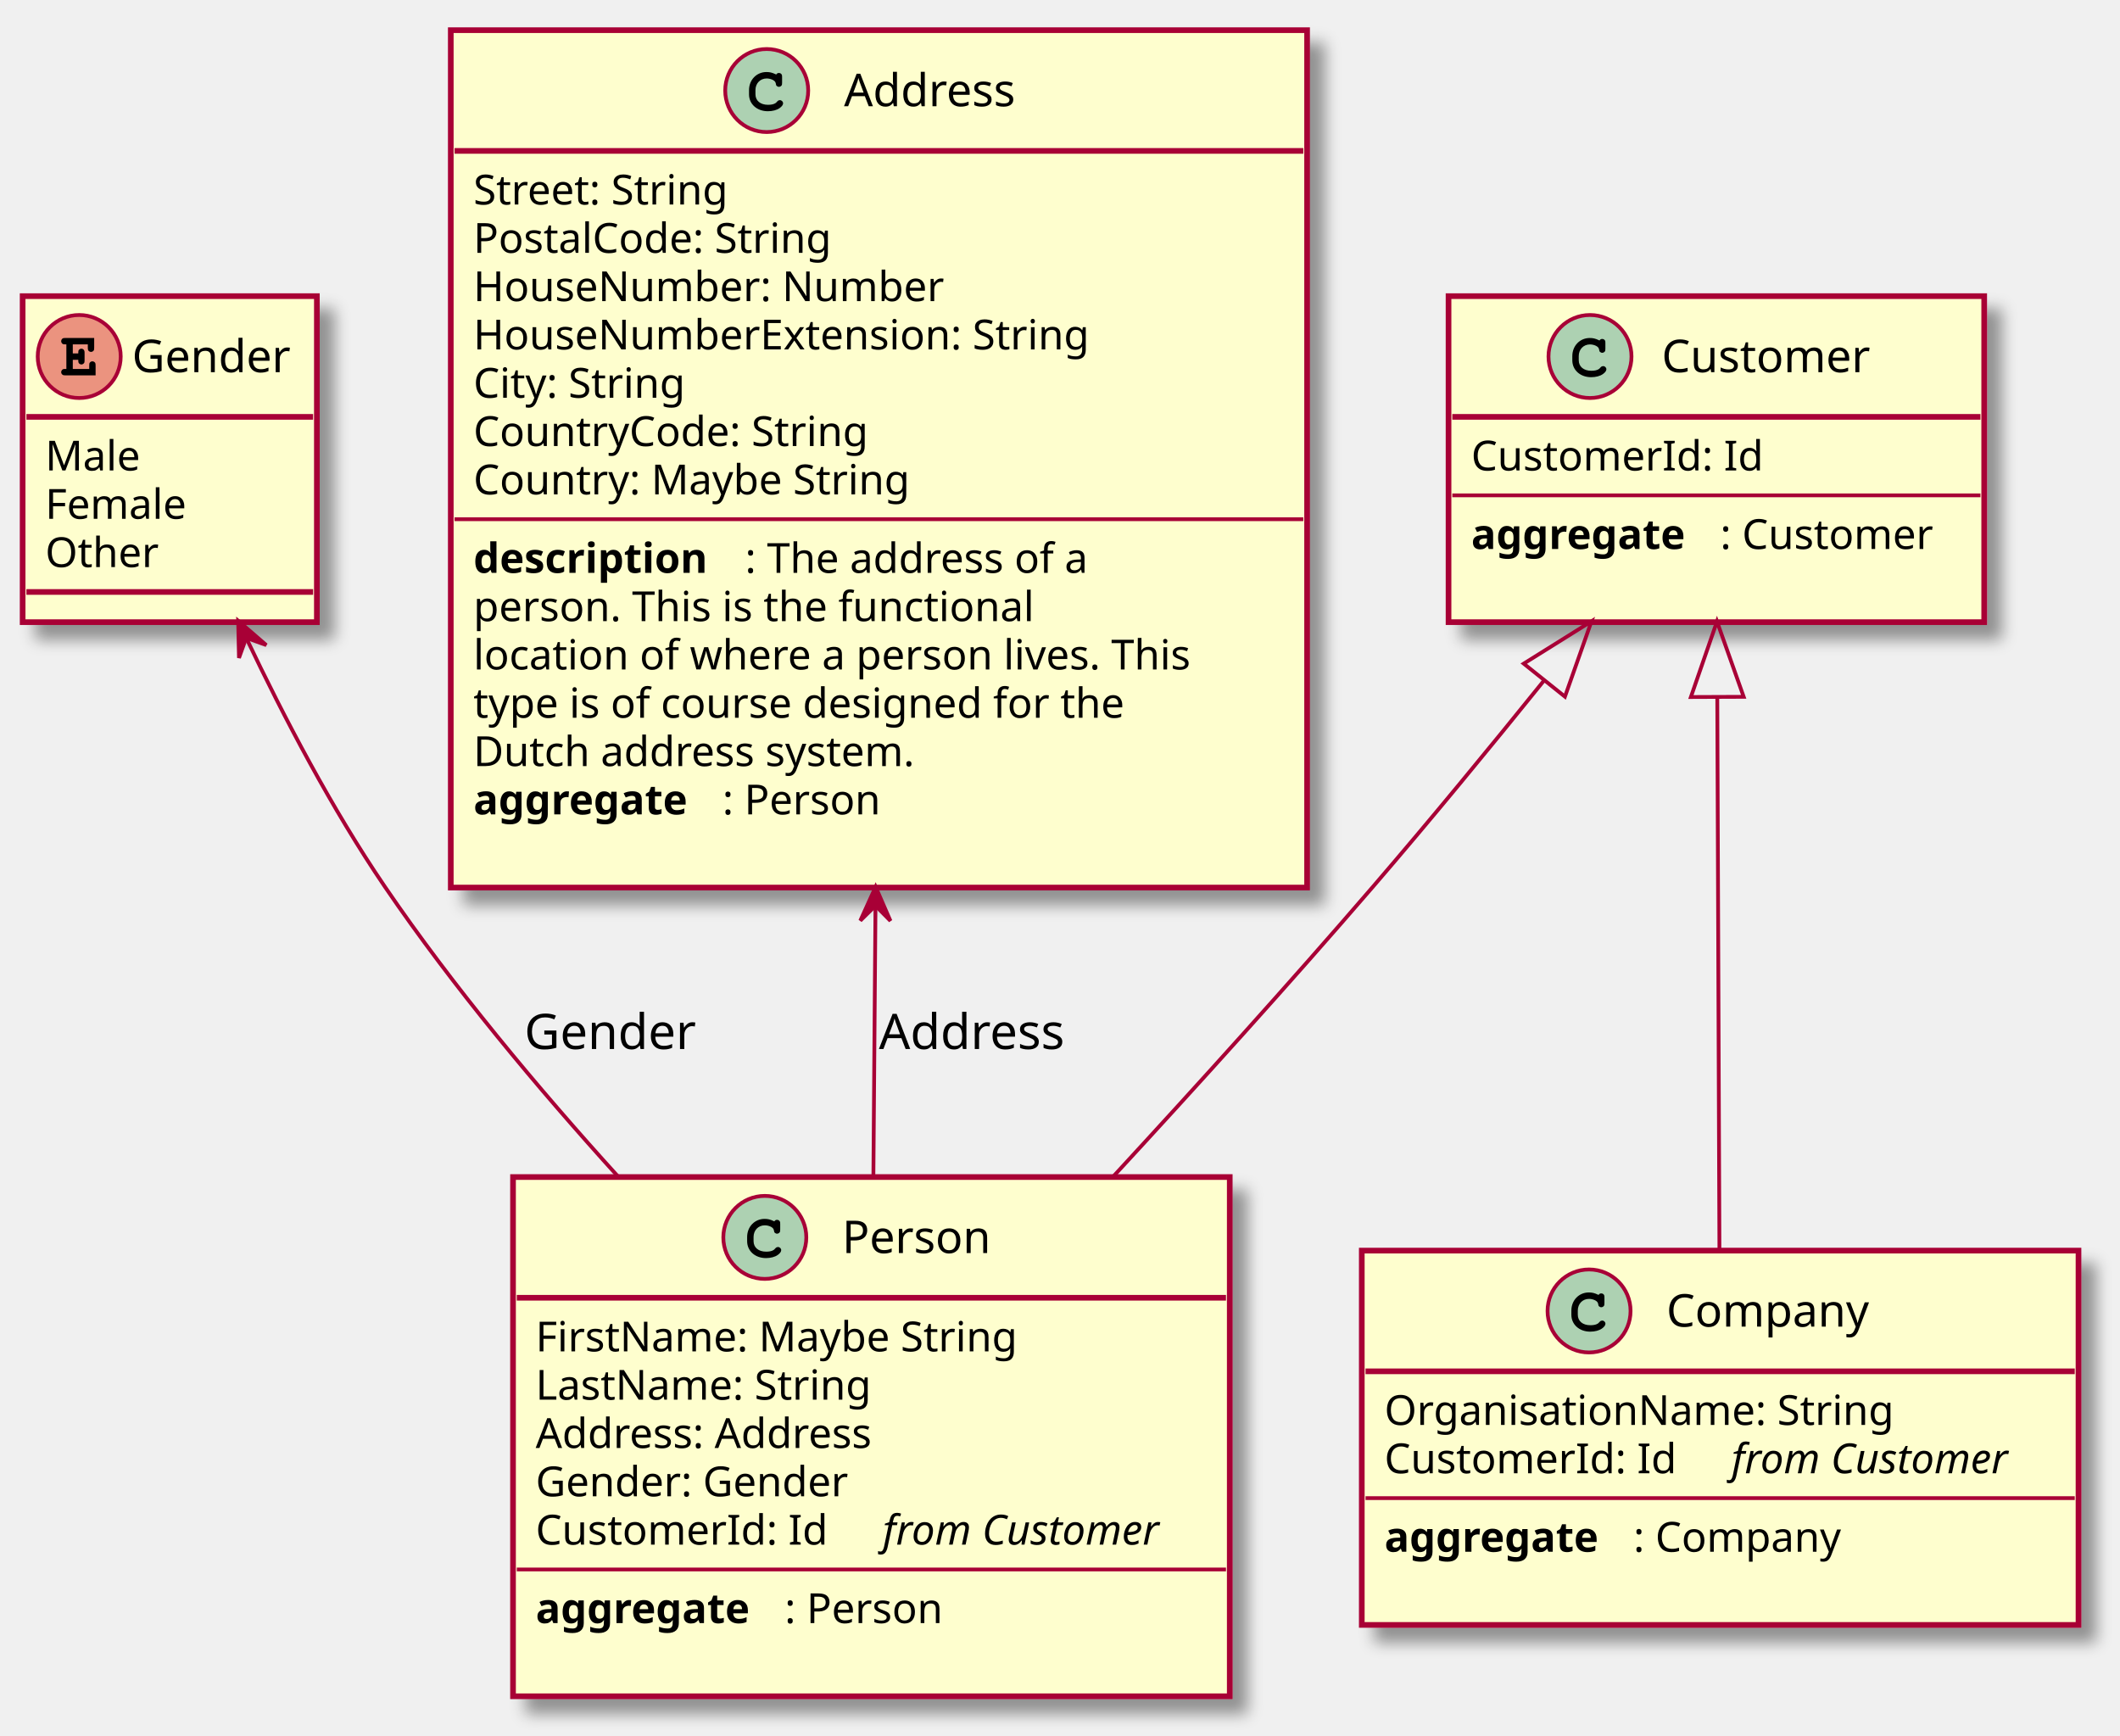
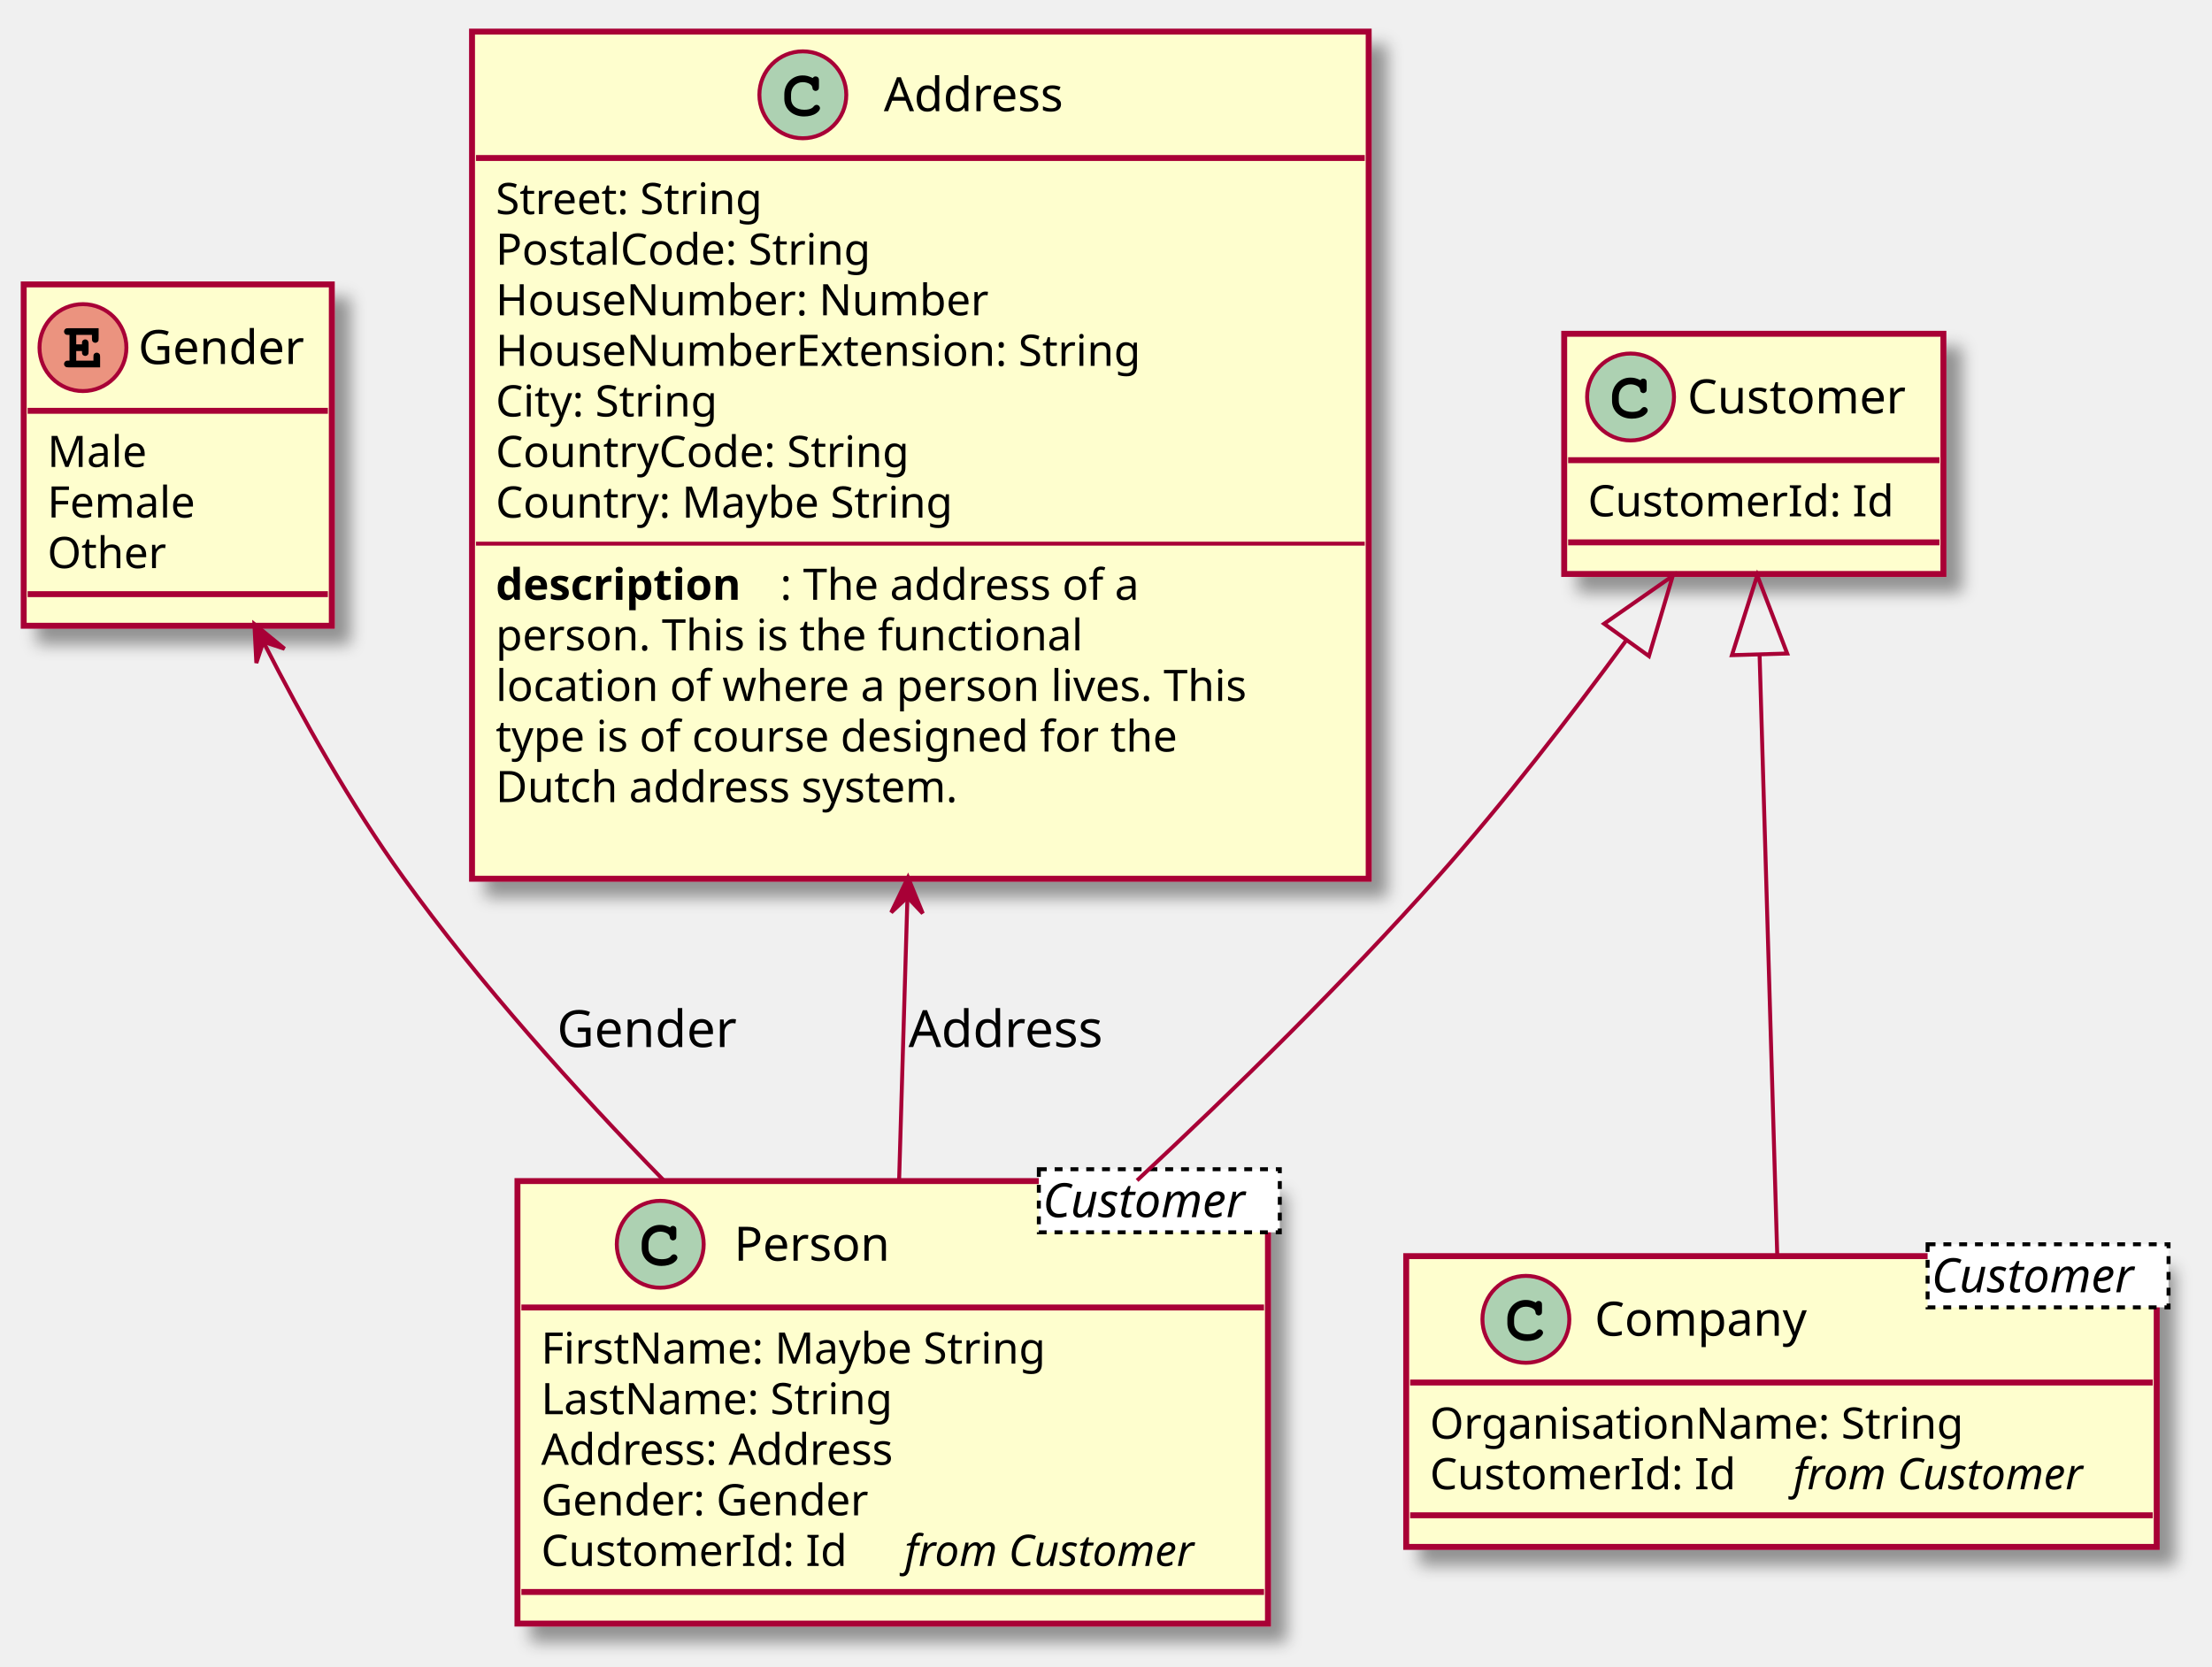
- <svg xmlns="http://www.w3.org/2000/svg" contentScriptType="application/ecmascript" contentStyleType="text/css" height="460px" preserveAspectRatio="none" style="width:562px;height:460px;" version="1.1" viewBox="0 0 562 460" width="562px" zoomAndPan="magnify">
+ <svg xmlns="http://www.w3.org/2000/svg" contentScriptType="application/ecmascript" contentStyleType="text/css" height="422px" preserveAspectRatio="none" style="width:560px;height:422px;" version="1.1" viewBox="0 0 560 422" width="560px" zoomAndPan="magnify">
  <defs>
-     <filter height="300%" id="flpnhtrwldn13" width="300%" x="-1" y="-1">
+     <filter height="300%" id="fxqcy63vr1qjh" width="300%" x="-1" y="-1">
      <feGaussianBlur result="blurOut" stdDeviation="2.0" />
      <feColorMatrix in="blurOut" result="blurOut2" type="matrix" values="0 0 0 0 0 0 0 0 0 0 0 0 0 0 0 0 0 0 .4 0" />
      <feOffset dx="4.0" dy="4.0" in="blurOut2" result="blurOut3" />
      <feBlend in="SourceGraphic" in2="blurOut3" mode="normal" />
    </filter>
  </defs>
  <g>
-     <rect fill="#FEFECE" filter="url(#flpnhtrwldn13)" height="86.414" id="Gender" style="stroke: #A80036; stroke-width: 1.5;" width="78" x="6" y="78.5" />
-     <ellipse cx="21" cy="94.5" fill="#EB937F" rx="11" ry="11" style="stroke: #A80036; stroke-width: 1.0;" />
-     <path d="M19.297,95.375 L19.297,97.797 L23.656,97.797 L23.656,96.922 C23.656,96.438 23.688,96.297 23.797,96.141 C23.969,95.891 24.234,95.781 24.5,95.781 C24.781,95.781 25.062,95.938 25.234,96.188 C25.312,96.344 25.344,96.484 25.344,96.922 L25.344,99.5 L17.344,99.5 C16.953,99.5 16.719,99.453 16.578,99.328 C16.359,99.172 16.219,98.922 16.219,98.656 C16.219,98.359 16.375,98.094 16.625,97.922 C16.781,97.812 16.938,97.797 17.344,97.797 L17.594,97.797 L17.594,91.281 L17.344,91.281 C16.922,91.281 16.734,91.25 16.578,91.141 C16.359,90.969 16.219,90.719 16.219,90.438 C16.219,90.156 16.375,89.859 16.625,89.703 C16.781,89.609 16.906,89.594 17.344,89.594 L24.969,89.594 L24.969,92.141 C24.969,92.609 24.938,92.75 24.828,92.922 C24.656,93.141 24.391,93.281 24.125,93.281 C23.844,93.281 23.562,93.125 23.391,92.875 C23.312,92.719 23.281,92.547 23.281,92.141 L23.281,91.281 L19.297,91.281 L19.297,93.688 L20.75,93.688 L20.75,93.562 C20.75,93.109 20.781,92.953 20.891,92.781 C21.062,92.562 21.328,92.422 21.578,92.422 C22.031,92.422 22.344,92.734 22.406,93.203 C22.422,93.359 22.422,93.406 22.422,93.562 L22.422,95.484 C22.422,95.938 22.391,96.094 22.266,96.25 C22.109,96.469 21.844,96.609 21.594,96.609 C21.297,96.609 21.016,96.453 20.859,96.203 C20.781,96.047 20.75,95.891 20.75,95.484 L20.75,95.375 Z " />
-     <text fill="#000000" font-family="sans-serif" font-size="12" lengthAdjust="spacingAndGlyphs" textLength="46" x="35" y="98.654">Gender</text>
-     <line style="stroke: #A80036; stroke-width: 1.5;" x1="7" x2="83" y1="110.5" y2="110.5" />
-     <text fill="#000000" font-family="sans-serif" font-size="11" lengthAdjust="spacingAndGlyphs" textLength="26" x="12" y="124.71">Male</text>
-     <text fill="#000000" font-family="sans-serif" font-size="11" lengthAdjust="spacingAndGlyphs" textLength="41" x="12" y="137.515">Female</text>
-     <text fill="#000000" font-family="sans-serif" font-size="11" lengthAdjust="spacingAndGlyphs" textLength="32" x="12" y="150.32">Other</text>
-     <line style="stroke: #A80036; stroke-width: 1.5;" x1="7" x2="83" y1="156.914" y2="156.914" />
-     <rect fill="#FEFECE" filter="url(#flpnhtrwldn13)" height="227.266" id="Address" style="stroke: #A80036; stroke-width: 1.5;" width="227" x="119.5" y="8" />
+     <rect fill="#FEFECE" filter="url(#fxqcy63vr1qjh)" height="86.414" id="Gender" style="stroke: #A80036; stroke-width: 1.5;" width="78" x="6" y="72" />
+     <ellipse cx="21" cy="88" fill="#EB937F" rx="11" ry="11" style="stroke: #A80036; stroke-width: 1.0;" />
+     <path d="M19.297,88.875 L19.297,91.297 L23.656,91.297 L23.656,90.422 C23.656,89.938 23.688,89.797 23.797,89.641 C23.969,89.391 24.234,89.281 24.5,89.281 C24.781,89.281 25.062,89.438 25.234,89.688 C25.312,89.844 25.344,89.984 25.344,90.422 L25.344,93 L17.344,93 C16.953,93 16.719,92.953 16.578,92.828 C16.359,92.672 16.219,92.422 16.219,92.156 C16.219,91.859 16.375,91.594 16.625,91.422 C16.781,91.312 16.938,91.297 17.344,91.297 L17.594,91.297 L17.594,84.781 L17.344,84.781 C16.922,84.781 16.734,84.75 16.578,84.641 C16.359,84.469 16.219,84.219 16.219,83.938 C16.219,83.656 16.375,83.359 16.625,83.203 C16.781,83.109 16.906,83.094 17.344,83.094 L24.969,83.094 L24.969,85.641 C24.969,86.109 24.938,86.25 24.828,86.422 C24.656,86.641 24.391,86.781 24.125,86.781 C23.844,86.781 23.562,86.625 23.391,86.375 C23.312,86.219 23.281,86.047 23.281,85.641 L23.281,84.781 L19.297,84.781 L19.297,87.188 L20.75,87.188 L20.75,87.062 C20.75,86.609 20.781,86.453 20.891,86.281 C21.062,86.062 21.328,85.922 21.578,85.922 C22.031,85.922 22.344,86.234 22.406,86.703 C22.422,86.859 22.422,86.906 22.422,87.062 L22.422,88.984 C22.422,89.438 22.391,89.594 22.266,89.75 C22.109,89.969 21.844,90.109 21.594,90.109 C21.297,90.109 21.016,89.953 20.859,89.703 C20.781,89.547 20.75,89.391 20.75,88.984 L20.75,88.875 Z " />
+     <text fill="#000000" font-family="sans-serif" font-size="12" lengthAdjust="spacingAndGlyphs" textLength="46" x="35" y="92.154">Gender</text>
+     <line style="stroke: #A80036; stroke-width: 1.5;" x1="7" x2="83" y1="104" y2="104" />
+     <text fill="#000000" font-family="sans-serif" font-size="11" lengthAdjust="spacingAndGlyphs" textLength="26" x="12" y="118.21">Male</text>
+     <text fill="#000000" font-family="sans-serif" font-size="11" lengthAdjust="spacingAndGlyphs" textLength="41" x="12" y="131.015">Female</text>
+     <text fill="#000000" font-family="sans-serif" font-size="11" lengthAdjust="spacingAndGlyphs" textLength="32" x="12" y="143.82">Other</text>
+     <line style="stroke: #A80036; stroke-width: 1.5;" x1="7" x2="83" y1="150.414" y2="150.414" />
+     <rect fill="#FEFECE" filter="url(#fxqcy63vr1qjh)" height="214.461" id="Address" style="stroke: #A80036; stroke-width: 1.5;" width="227" x="119.5" y="8" />
    <ellipse cx="203.25" cy="24" fill="#ADD1B2" rx="11" ry="11" style="stroke: #A80036; stroke-width: 1.0;" />
    <path d="M205.594,19.672 L205.766,19.75 C205.984,19.438 206.188,19.344 206.484,19.344 C206.781,19.344 207.062,19.484 207.219,19.75 C207.312,19.906 207.328,20.031 207.328,20.469 L207.328,21.891 C207.328,22.312 207.297,22.5 207.188,22.656 C207.016,22.875 206.75,23.016 206.484,23.016 C206.266,23.016 206.031,22.906 205.891,22.766 C205.75,22.641 205.719,22.516 205.656,22.109 C205.562,21.703 205.391,21.484 204.906,21.203 C204.438,20.953 203.828,20.797 203.25,20.797 C201.516,20.797 200.266,22.109 200.266,23.891 L200.266,24.984 C200.266,26.688 201.562,27.781 203.609,27.781 C204.375,27.781 205.062,27.656 205.484,27.391 C205.672,27.297 205.672,27.297 206.125,26.812 C206.312,26.625 206.516,26.547 206.734,26.547 C207.203,26.547 207.594,26.938 207.594,27.391 C207.594,27.781 207.266,28.234 206.688,28.641 C205.938,29.188 204.781,29.484 203.562,29.484 C200.672,29.484 198.562,27.594 198.562,25.016 L198.562,23.891 C198.562,21.172 200.562,19.094 203.188,19.094 C204.062,19.094 204.656,19.234 205.594,19.672 Z " />
    <text fill="#000000" font-family="sans-serif" font-size="12" lengthAdjust="spacingAndGlyphs" textLength="51" x="223.75" y="28.154">Address</text>
    <line style="stroke: #A80036; stroke-width: 1.5;" x1="120.5" x2="345.5" y1="40" y2="40" />
    <text fill="#000000" font-family="sans-serif" font-size="11" lengthAdjust="spacingAndGlyphs" textLength="77" x="125.5" y="54.21">Street: String</text>
    <text fill="#000000" font-family="sans-serif" font-size="11" lengthAdjust="spacingAndGlyphs" textLength="106" x="125.5" y="67.015">PostalCode: String</text>
    <text fill="#000000" font-family="sans-serif" font-size="11" lengthAdjust="spacingAndGlyphs" textLength="134" x="125.5" y="79.82">HouseNumber: Number</text>
    <text fill="#000000" font-family="sans-serif" font-size="11" lengthAdjust="spacingAndGlyphs" textLength="178" x="125.5" y="92.624">HouseNumberExtension: String</text>
    <text fill="#000000" font-family="sans-serif" font-size="11" lengthAdjust="spacingAndGlyphs" textLength="63" x="125.5" y="105.429">City: String</text>
    <text fill="#000000" font-family="sans-serif" font-size="11" lengthAdjust="spacingAndGlyphs" textLength="115" x="125.5" y="118.234">CountryCode: String</text>
    <text fill="#000000" font-family="sans-serif" font-size="11" lengthAdjust="spacingAndGlyphs" textLength="126" x="125.5" y="131.039">Country: Maybe String</text>
    <line style="stroke: #A80036; stroke-width: 1.0;" x1="120.5" x2="345.5" y1="137.633" y2="137.633" />
    <text fill="#000000" font-family="sans-serif" font-size="11" font-weight="bold" lengthAdjust="spacingAndGlyphs" textLength="72" x="125.5" y="151.843">description</text>
    <text fill="#000000" font-family="sans-serif" font-size="11" lengthAdjust="spacingAndGlyphs" textLength="106" x="197.5" y="151.843">: The address of a</text>
    <text fill="#000000" font-family="sans-serif" font-size="11" lengthAdjust="spacingAndGlyphs" textLength="167" x="125.5" y="164.648">person. This is the functional</text>
    <text fill="#000000" font-family="sans-serif" font-size="11" lengthAdjust="spacingAndGlyphs" textLength="215" x="125.5" y="177.453">location of where a person lives. This</text>
    <text fill="#000000" font-family="sans-serif" font-size="11" lengthAdjust="spacingAndGlyphs" textLength="194" x="125.5" y="190.257">type is of course designed for the</text>
    <text fill="#000000" font-family="sans-serif" font-size="11" lengthAdjust="spacingAndGlyphs" textLength="133" x="125.5" y="203.062">Dutch address system.</text>
-     <text fill="#000000" font-family="sans-serif" font-size="11" font-weight="bold" lengthAdjust="spacingAndGlyphs" textLength="66" x="125.5" y="215.867">aggregate</text>
-     <text fill="#000000" font-family="sans-serif" font-size="11" lengthAdjust="spacingAndGlyphs" textLength="48" x="191.5" y="215.867">: Person</text>
-     <text fill="#000000" font-family="sans-serif" font-size="11" lengthAdjust="spacingAndGlyphs" textLength="0" x="129.5" y="228.671" />
-     <rect fill="#FEFECE" filter="url(#flpnhtrwldn13)" height="137.633" id="Person" style="stroke: #A80036; stroke-width: 1.5;" width="190" x="136" y="312" />
-     <ellipse cx="202.75" cy="328" fill="#ADD1B2" rx="11" ry="11" style="stroke: #A80036; stroke-width: 1.0;" />
-     <path d="M205.094,323.672 L205.266,323.75 C205.484,323.438 205.688,323.344 205.984,323.344 C206.281,323.344 206.562,323.484 206.719,323.75 C206.812,323.906 206.828,324.031 206.828,324.469 L206.828,325.891 C206.828,326.312 206.797,326.5 206.688,326.656 C206.516,326.875 206.25,327.016 205.984,327.016 C205.766,327.016 205.531,326.906 205.391,326.766 C205.25,326.641 205.219,326.516 205.156,326.109 C205.062,325.703 204.891,325.484 204.406,325.203 C203.938,324.953 203.328,324.797 202.75,324.797 C201.016,324.797 199.766,326.109 199.766,327.891 L199.766,328.984 C199.766,330.688 201.062,331.781 203.109,331.781 C203.875,331.781 204.562,331.656 204.984,331.391 C205.172,331.297 205.172,331.297 205.625,330.812 C205.812,330.625 206.016,330.547 206.234,330.547 C206.703,330.547 207.094,330.938 207.094,331.391 C207.094,331.781 206.766,332.234 206.188,332.641 C205.438,333.188 204.281,333.484 203.062,333.484 C200.172,333.484 198.062,331.594 198.062,329.016 L198.062,327.891 C198.062,325.172 200.062,323.094 202.688,323.094 C203.562,323.094 204.156,323.234 205.094,323.672 Z " />
-     <text fill="#000000" font-family="sans-serif" font-size="12" lengthAdjust="spacingAndGlyphs" textLength="44" x="223.25" y="332.154">Person</text>
-     <line style="stroke: #A80036; stroke-width: 1.5;" x1="137" x2="325" y1="344" y2="344" />
-     <text fill="#000000" font-family="sans-serif" font-size="11" lengthAdjust="spacingAndGlyphs" textLength="140" x="142" y="358.21">FirstName: Maybe String</text>
-     <text fill="#000000" font-family="sans-serif" font-size="11" lengthAdjust="spacingAndGlyphs" textLength="99" x="142" y="371.015">LastName: String</text>
-     <text fill="#000000" font-family="sans-serif" font-size="11" lengthAdjust="spacingAndGlyphs" textLength="102" x="142" y="383.82">Address: Address</text>
-     <text fill="#000000" font-family="sans-serif" font-size="11" lengthAdjust="spacingAndGlyphs" textLength="92" x="142" y="396.625">Gender: Gender</text>
-     <text fill="#000000" font-family="sans-serif" font-size="11" lengthAdjust="spacingAndGlyphs" textLength="84" x="142" y="409.429">CustomerId: Id</text>
-     <text fill="#000000" font-family="sans-serif" font-size="11" font-style="italic" lengthAdjust="spacingAndGlyphs" textLength="86" x="234" y="409.429">from Customer</text>
-     <line style="stroke: #A80036; stroke-width: 1.0;" x1="137" x2="325" y1="416.023" y2="416.023" />
-     <text fill="#000000" font-family="sans-serif" font-size="11" font-weight="bold" lengthAdjust="spacingAndGlyphs" textLength="66" x="142" y="430.234">aggregate</text>
-     <text fill="#000000" font-family="sans-serif" font-size="11" lengthAdjust="spacingAndGlyphs" textLength="48" x="208" y="430.234">: Person</text>
-     <text fill="#000000" font-family="sans-serif" font-size="11" lengthAdjust="spacingAndGlyphs" textLength="0" x="146" y="443.039" />
-     <rect fill="#FEFECE" filter="url(#flpnhtrwldn13)" height="86.414" id="Customer" style="stroke: #A80036; stroke-width: 1.5;" width="142" x="384" y="78.5" />
-     <ellipse cx="421.5" cy="94.5" fill="#ADD1B2" rx="11" ry="11" style="stroke: #A80036; stroke-width: 1.0;" />
-     <path d="M423.844,90.172 L424.016,90.25 C424.234,89.938 424.438,89.844 424.734,89.844 C425.031,89.844 425.312,89.984 425.469,90.25 C425.562,90.406 425.578,90.531 425.578,90.969 L425.578,92.391 C425.578,92.812 425.547,93 425.438,93.156 C425.266,93.375 425,93.516 424.734,93.516 C424.516,93.516 424.281,93.406 424.141,93.266 C424,93.141 423.969,93.016 423.906,92.609 C423.812,92.203 423.641,91.984 423.156,91.703 C422.688,91.453 422.078,91.297 421.5,91.297 C419.766,91.297 418.516,92.609 418.516,94.391 L418.516,95.484 C418.516,97.188 419.812,98.281 421.859,98.281 C422.625,98.281 423.312,98.156 423.734,97.891 C423.922,97.797 423.922,97.797 424.375,97.312 C424.562,97.125 424.766,97.047 424.984,97.047 C425.453,97.047 425.844,97.438 425.844,97.891 C425.844,98.281 425.516,98.734 424.938,99.141 C424.188,99.688 423.031,99.984 421.812,99.984 C418.922,99.984 416.812,98.094 416.812,95.516 L416.812,94.391 C416.812,91.672 418.812,89.594 421.438,89.594 C422.312,89.594 422.906,89.734 423.844,90.172 Z " />
-     <text fill="#000000" font-family="sans-serif" font-size="12" lengthAdjust="spacingAndGlyphs" textLength="60" x="440.5" y="98.654">Customer</text>
-     <line style="stroke: #A80036; stroke-width: 1.5;" x1="385" x2="525" y1="110.5" y2="110.5" />
-     <text fill="#000000" font-family="sans-serif" font-size="11" lengthAdjust="spacingAndGlyphs" textLength="84" x="390" y="124.71">CustomerId: Id</text>
-     <line style="stroke: #A80036; stroke-width: 1.0;" x1="385" x2="525" y1="131.305" y2="131.305" />
-     <text fill="#000000" font-family="sans-serif" font-size="11" font-weight="bold" lengthAdjust="spacingAndGlyphs" textLength="66" x="390" y="145.515">aggregate</text>
-     <text fill="#000000" font-family="sans-serif" font-size="11" lengthAdjust="spacingAndGlyphs" textLength="64" x="456" y="145.515">: Customer</text>
-     <text fill="#000000" font-family="sans-serif" font-size="11" lengthAdjust="spacingAndGlyphs" textLength="0" x="394" y="158.32" />
-     <rect fill="#FEFECE" filter="url(#flpnhtrwldn13)" height="99.219" id="Company" style="stroke: #A80036; stroke-width: 1.5;" width="190" x="361" y="331.5" />
-     <ellipse cx="421.25" cy="347.5" fill="#ADD1B2" rx="11" ry="11" style="stroke: #A80036; stroke-width: 1.0;" />
-     <path d="M423.594,343.172 L423.766,343.25 C423.984,342.938 424.188,342.844 424.484,342.844 C424.781,342.844 425.062,342.984 425.219,343.25 C425.312,343.406 425.328,343.531 425.328,343.969 L425.328,345.391 C425.328,345.812 425.297,346 425.188,346.156 C425.016,346.375 424.75,346.516 424.484,346.516 C424.266,346.516 424.031,346.406 423.891,346.266 C423.75,346.141 423.719,346.016 423.656,345.609 C423.562,345.203 423.391,344.984 422.906,344.703 C422.438,344.453 421.828,344.297 421.25,344.297 C419.516,344.297 418.266,345.609 418.266,347.391 L418.266,348.484 C418.266,350.188 419.562,351.281 421.609,351.281 C422.375,351.281 423.062,351.156 423.484,350.891 C423.672,350.797 423.672,350.797 424.125,350.312 C424.312,350.125 424.516,350.047 424.734,350.047 C425.203,350.047 425.594,350.438 425.594,350.891 C425.594,351.281 425.266,351.734 424.688,352.141 C423.938,352.688 422.781,352.984 421.562,352.984 C418.672,352.984 416.562,351.094 416.562,348.516 L416.562,347.391 C416.562,344.672 418.562,342.594 421.188,342.594 C422.062,342.594 422.656,342.734 423.594,343.172 Z " />
-     <text fill="#000000" font-family="sans-serif" font-size="12" lengthAdjust="spacingAndGlyphs" textLength="57" x="441.75" y="351.654">Company</text>
-     <line style="stroke: #A80036; stroke-width: 1.5;" x1="362" x2="550" y1="363.5" y2="363.5" />
-     <text fill="#000000" font-family="sans-serif" font-size="11" lengthAdjust="spacingAndGlyphs" textLength="148" x="367" y="377.71">OrganisationName: String</text>
-     <text fill="#000000" font-family="sans-serif" font-size="11" lengthAdjust="spacingAndGlyphs" textLength="84" x="367" y="390.515">CustomerId: Id</text>
-     <text fill="#000000" font-family="sans-serif" font-size="11" font-style="italic" lengthAdjust="spacingAndGlyphs" textLength="86" x="459" y="390.515">from Customer</text>
-     <line style="stroke: #A80036; stroke-width: 1.0;" x1="362" x2="550" y1="397.109" y2="397.109" />
-     <text fill="#000000" font-family="sans-serif" font-size="11" font-weight="bold" lengthAdjust="spacingAndGlyphs" textLength="66" x="367" y="411.32">aggregate</text>
-     <text fill="#000000" font-family="sans-serif" font-size="11" lengthAdjust="spacingAndGlyphs" textLength="61" x="433" y="411.32">: Company</text>
-     <text fill="#000000" font-family="sans-serif" font-size="11" lengthAdjust="spacingAndGlyphs" textLength="0" x="371" y="424.125" />
-     <path d="M232.085,240.283 C231.895,264.761 231.701,289.772 231.53,311.741 " fill="none" id="Address-Person" style="stroke: #A80036; stroke-width: 1.0;" />
-     <polygon fill="#A80036" points="232.126,235.069,228.057,244.038,232.087,240.069,236.056,244.1,232.126,235.069" style="stroke: #A80036; stroke-width: 1.0;" />
-     <text fill="#000000" font-family="sans-serif" font-size="13" lengthAdjust="spacingAndGlyphs" textLength="52" x="233" y="278.067">Address</text>
-     <path d="M65.337,169.219 C75.237,190.055 88.018,214.476 102,235 C120.116,261.593 142.668,288.524 163.825,311.84 " fill="none" id="Gender-Person" style="stroke: #A80036; stroke-width: 1.0;" />
-     <polygon fill="#A80036" points="63.141,164.556,63.356,174.403,65.271,169.08,70.594,170.994,63.141,164.556" style="stroke: #A80036; stroke-width: 1.0;" />
-     <text fill="#000000" font-family="sans-serif" font-size="13" lengthAdjust="spacingAndGlyphs" textLength="47" x="139" y="278.067">Gender</text>
-     <path d="M409.326,180.37 C395.038,198.09 379.065,217.515 364,235 C342.037,260.49 317.285,287.832 295.142,311.826 " fill="none" id="Customer-Person" style="stroke: #A80036; stroke-width: 1.0;" />
-     <polygon fill="none" points="403.93,175.91,421.9,164.681,414.855,184.665,403.93,175.91" style="stroke: #A80036; stroke-width: 1.0;" />
-     <path d="M455.242,184.842 C455.417,229.802 455.649,289.639 455.81,331.15 " fill="none" id="Customer-Company" style="stroke: #A80036; stroke-width: 1.0;" />
-     <polygon fill="none" points="448.242,184.76,455.164,164.733,462.242,184.705,448.242,184.76" style="stroke: #A80036; stroke-width: 1.0;" />
+     <text fill="#000000" font-family="sans-serif" font-size="11" lengthAdjust="spacingAndGlyphs" textLength="0" x="129.5" y="215.867" />
+     <rect fill="#FEFECE" filter="url(#fxqcy63vr1qjh)" height="112.023" id="Person" style="stroke: #A80036; stroke-width: 1.5;" width="190" x="131" y="299" />
+     <ellipse cx="167.15" cy="315" fill="#ADD1B2" rx="11" ry="11" style="stroke: #A80036; stroke-width: 1.0;" />
+     <path d="M169.494,310.672 L169.666,310.75 C169.884,310.438 170.088,310.344 170.384,310.344 C170.681,310.344 170.963,310.484 171.119,310.75 C171.213,310.906 171.228,311.031 171.228,311.469 L171.228,312.891 C171.228,313.312 171.197,313.5 171.088,313.656 C170.916,313.875 170.65,314.016 170.384,314.016 C170.166,314.016 169.931,313.906 169.791,313.766 C169.65,313.641 169.619,313.516 169.556,313.109 C169.463,312.703 169.291,312.484 168.806,312.203 C168.338,311.953 167.728,311.797 167.15,311.797 C165.416,311.797 164.166,313.109 164.166,314.891 L164.166,315.984 C164.166,317.688 165.463,318.781 167.509,318.781 C168.275,318.781 168.963,318.656 169.384,318.391 C169.572,318.297 169.572,318.297 170.025,317.812 C170.213,317.625 170.416,317.547 170.634,317.547 C171.103,317.547 171.494,317.938 171.494,318.391 C171.494,318.781 171.166,319.234 170.588,319.641 C169.838,320.188 168.681,320.484 167.463,320.484 C164.572,320.484 162.463,318.594 162.463,316.016 L162.463,314.891 C162.463,312.172 164.463,310.094 167.088,310.094 C167.963,310.094 168.556,310.234 169.494,310.672 Z " />
+     <text fill="#000000" font-family="sans-serif" font-size="12" lengthAdjust="spacingAndGlyphs" textLength="44" x="185.85" y="319.154">Person</text>
+     <rect fill="#FFFFFF" height="15.969" style="stroke: #000000; stroke-width: 1.0; stroke-dasharray: 2.0,2.0;" width="61" x="263" y="296" />
+     <text fill="#000000" font-family="sans-serif" font-size="12" font-style="italic" lengthAdjust="spacingAndGlyphs" textLength="59" x="264" y="308.139">Customer</text>
+     <line style="stroke: #A80036; stroke-width: 1.5;" x1="132" x2="320" y1="331" y2="331" />
+     <text fill="#000000" font-family="sans-serif" font-size="11" lengthAdjust="spacingAndGlyphs" textLength="140" x="137" y="345.21">FirstName: Maybe String</text>
+     <text fill="#000000" font-family="sans-serif" font-size="11" lengthAdjust="spacingAndGlyphs" textLength="99" x="137" y="358.015">LastName: String</text>
+     <text fill="#000000" font-family="sans-serif" font-size="11" lengthAdjust="spacingAndGlyphs" textLength="102" x="137" y="370.82">Address: Address</text>
+     <text fill="#000000" font-family="sans-serif" font-size="11" lengthAdjust="spacingAndGlyphs" textLength="92" x="137" y="383.625">Gender: Gender</text>
+     <text fill="#000000" font-family="sans-serif" font-size="11" lengthAdjust="spacingAndGlyphs" textLength="84" x="137" y="396.429">CustomerId: Id</text>
+     <text fill="#000000" font-family="sans-serif" font-size="11" font-style="italic" lengthAdjust="spacingAndGlyphs" textLength="86" x="229" y="396.429">from Customer</text>
+     <line style="stroke: #A80036; stroke-width: 1.5;" x1="132" x2="320" y1="403.023" y2="403.023" />
+     <rect fill="#FEFECE" filter="url(#fxqcy63vr1qjh)" height="60.805" id="Customer" style="stroke: #A80036; stroke-width: 1.5;" width="96" x="396" y="84.5" />
+     <ellipse cx="412.8" cy="100.5" fill="#ADD1B2" rx="11" ry="11" style="stroke: #A80036; stroke-width: 1.0;" />
+     <path d="M415.144,96.172 L415.316,96.25 C415.534,95.938 415.738,95.844 416.034,95.844 C416.331,95.844 416.613,95.984 416.769,96.25 C416.863,96.406 416.878,96.531 416.878,96.969 L416.878,98.391 C416.878,98.812 416.847,99 416.738,99.156 C416.566,99.375 416.3,99.516 416.034,99.516 C415.816,99.516 415.581,99.406 415.441,99.266 C415.3,99.141 415.269,99.016 415.206,98.609 C415.113,98.203 414.941,97.984 414.456,97.703 C413.988,97.453 413.378,97.297 412.8,97.297 C411.066,97.297 409.816,98.609 409.816,100.391 L409.816,101.484 C409.816,103.188 411.113,104.281 413.159,104.281 C413.925,104.281 414.613,104.156 415.034,103.891 C415.222,103.797 415.222,103.797 415.675,103.312 C415.863,103.125 416.066,103.047 416.284,103.047 C416.753,103.047 417.144,103.438 417.144,103.891 C417.144,104.281 416.816,104.734 416.238,105.141 C415.488,105.688 414.331,105.984 413.113,105.984 C410.222,105.984 408.113,104.094 408.113,101.516 L408.113,100.391 C408.113,97.672 410.113,95.594 412.738,95.594 C413.613,95.594 414.206,95.734 415.144,96.172 Z " />
+     <text fill="#000000" font-family="sans-serif" font-size="12" lengthAdjust="spacingAndGlyphs" textLength="60" x="427.2" y="104.654">Customer</text>
+     <line style="stroke: #A80036; stroke-width: 1.5;" x1="397" x2="491" y1="116.5" y2="116.5" />
+     <text fill="#000000" font-family="sans-serif" font-size="11" lengthAdjust="spacingAndGlyphs" textLength="84" x="402" y="130.71">CustomerId: Id</text>
+     <line style="stroke: #A80036; stroke-width: 1.5;" x1="397" x2="491" y1="137.305" y2="137.305" />
+     <rect fill="#FEFECE" filter="url(#fxqcy63vr1qjh)" height="73.609" id="Company" style="stroke: #A80036; stroke-width: 1.5;" width="190" x="356" y="318" />
+     <ellipse cx="386.3" cy="334" fill="#ADD1B2" rx="11" ry="11" style="stroke: #A80036; stroke-width: 1.0;" />
+     <path d="M388.644,329.672 L388.816,329.75 C389.034,329.438 389.238,329.344 389.534,329.344 C389.831,329.344 390.113,329.484 390.269,329.75 C390.363,329.906 390.378,330.031 390.378,330.469 L390.378,331.891 C390.378,332.312 390.347,332.5 390.238,332.656 C390.066,332.875 389.8,333.016 389.534,333.016 C389.316,333.016 389.081,332.906 388.941,332.766 C388.8,332.641 388.769,332.516 388.706,332.109 C388.613,331.703 388.441,331.484 387.956,331.203 C387.488,330.953 386.878,330.797 386.3,330.797 C384.566,330.797 383.316,332.109 383.316,333.891 L383.316,334.984 C383.316,336.688 384.613,337.781 386.659,337.781 C387.425,337.781 388.113,337.656 388.534,337.391 C388.722,337.297 388.722,337.297 389.175,336.812 C389.363,336.625 389.566,336.547 389.784,336.547 C390.253,336.547 390.644,336.938 390.644,337.391 C390.644,337.781 390.316,338.234 389.738,338.641 C388.988,339.188 387.831,339.484 386.613,339.484 C383.722,339.484 381.613,337.594 381.613,335.016 L381.613,333.891 C381.613,331.172 383.613,329.094 386.238,329.094 C387.113,329.094 387.706,329.234 388.644,329.672 Z " />
+     <text fill="#000000" font-family="sans-serif" font-size="12" lengthAdjust="spacingAndGlyphs" textLength="57" x="403.7" y="338.154">Company</text>
+     <rect fill="#FFFFFF" height="15.969" style="stroke: #000000; stroke-width: 1.0; stroke-dasharray: 2.0,2.0;" width="61" x="488" y="315" />
+     <text fill="#000000" font-family="sans-serif" font-size="12" font-style="italic" lengthAdjust="spacingAndGlyphs" textLength="59" x="489" y="327.139">Customer</text>
+     <line style="stroke: #A80036; stroke-width: 1.5;" x1="357" x2="545" y1="350" y2="350" />
+     <text fill="#000000" font-family="sans-serif" font-size="11" lengthAdjust="spacingAndGlyphs" textLength="148" x="362" y="364.21">OrganisationName: String</text>
+     <text fill="#000000" font-family="sans-serif" font-size="11" lengthAdjust="spacingAndGlyphs" textLength="84" x="362" y="377.015">CustomerId: Id</text>
+     <text fill="#000000" font-family="sans-serif" font-size="11" font-style="italic" lengthAdjust="spacingAndGlyphs" textLength="86" x="454" y="377.015">from Customer</text>
+     <line style="stroke: #A80036; stroke-width: 1.5;" x1="357" x2="545" y1="383.609" y2="383.609" />
+     <path d="M229.723,227.418 C228.992,252.268 228.248,277.561 227.619,298.939 " fill="none" id="Address-Person" style="stroke: #A80036; stroke-width: 1.0;" />
+     <polygon fill="#A80036" points="229.879,222.123,225.616,231.001,229.732,227.121,233.612,231.237,229.879,222.123" style="stroke: #A80036; stroke-width: 1.0;" />
+     <text fill="#000000" font-family="sans-serif" font-size="13" lengthAdjust="spacingAndGlyphs" textLength="52" x="230" y="265.067">Address</text>
+     <path d="M66.823,162.786 C76.542,181.827 88.78,203.629 102,222 C121.375,248.925 145.841,276.076 167.91,298.694 " fill="none" id="Gender-Person" style="stroke: #A80036; stroke-width: 1.0;" />
+     <polygon fill="#A80036" points="64.407,158.008,64.897,167.845,66.663,162.47,72.037,164.235,64.407,158.008" style="stroke: #A80036; stroke-width: 1.0;" />
+     <text fill="#000000" font-family="sans-serif" font-size="13" lengthAdjust="spacingAndGlyphs" textLength="47" x="141" y="265.067">Gender</text>
+     <path d="M411.574,162.289 C397.599,181.334 380.661,203.273 364,222 C340.421,248.504 312.444,275.913 287.865,298.839 " fill="none" id="Customer-Person" style="stroke: #A80036; stroke-width: 1.0;" />
+     <polygon fill="none" points="406.102,157.909,423.482,145.788,417.455,166.102,406.102,157.909" style="stroke: #A80036; stroke-width: 1.0;" />
+     <path d="M445.464,165.79 C446.799,211.176 448.74,277.15 449.933,317.726 " fill="none" id="Customer-Company" style="stroke: #A80036; stroke-width: 1.0;" />
+     <polygon fill="none" points="438.464,165.859,444.872,145.662,452.457,165.447,438.464,165.859" style="stroke: #A80036; stroke-width: 1.0;" />
  </g>
</svg>
